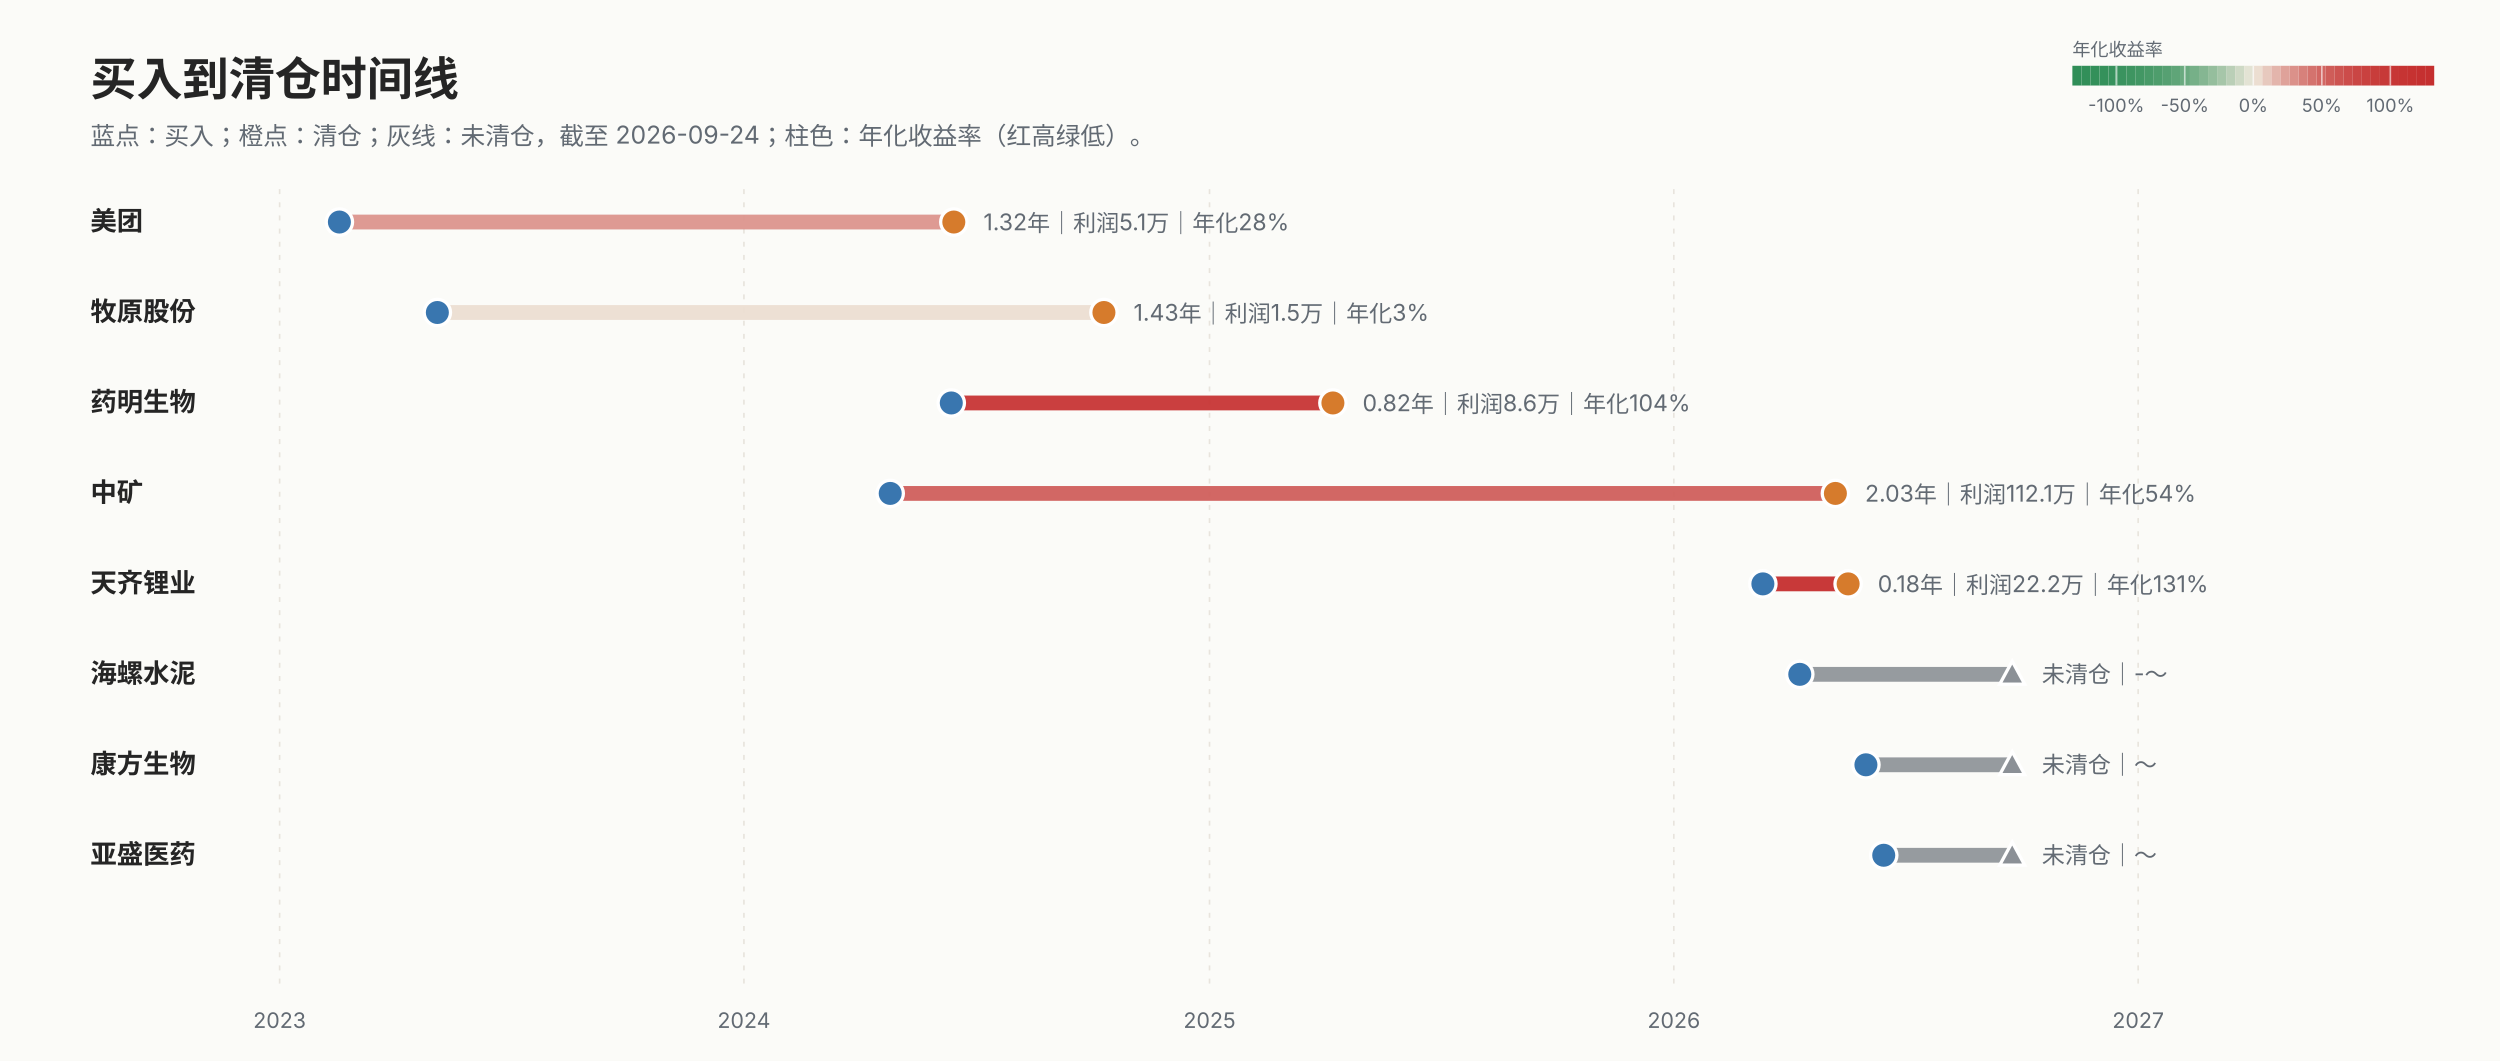
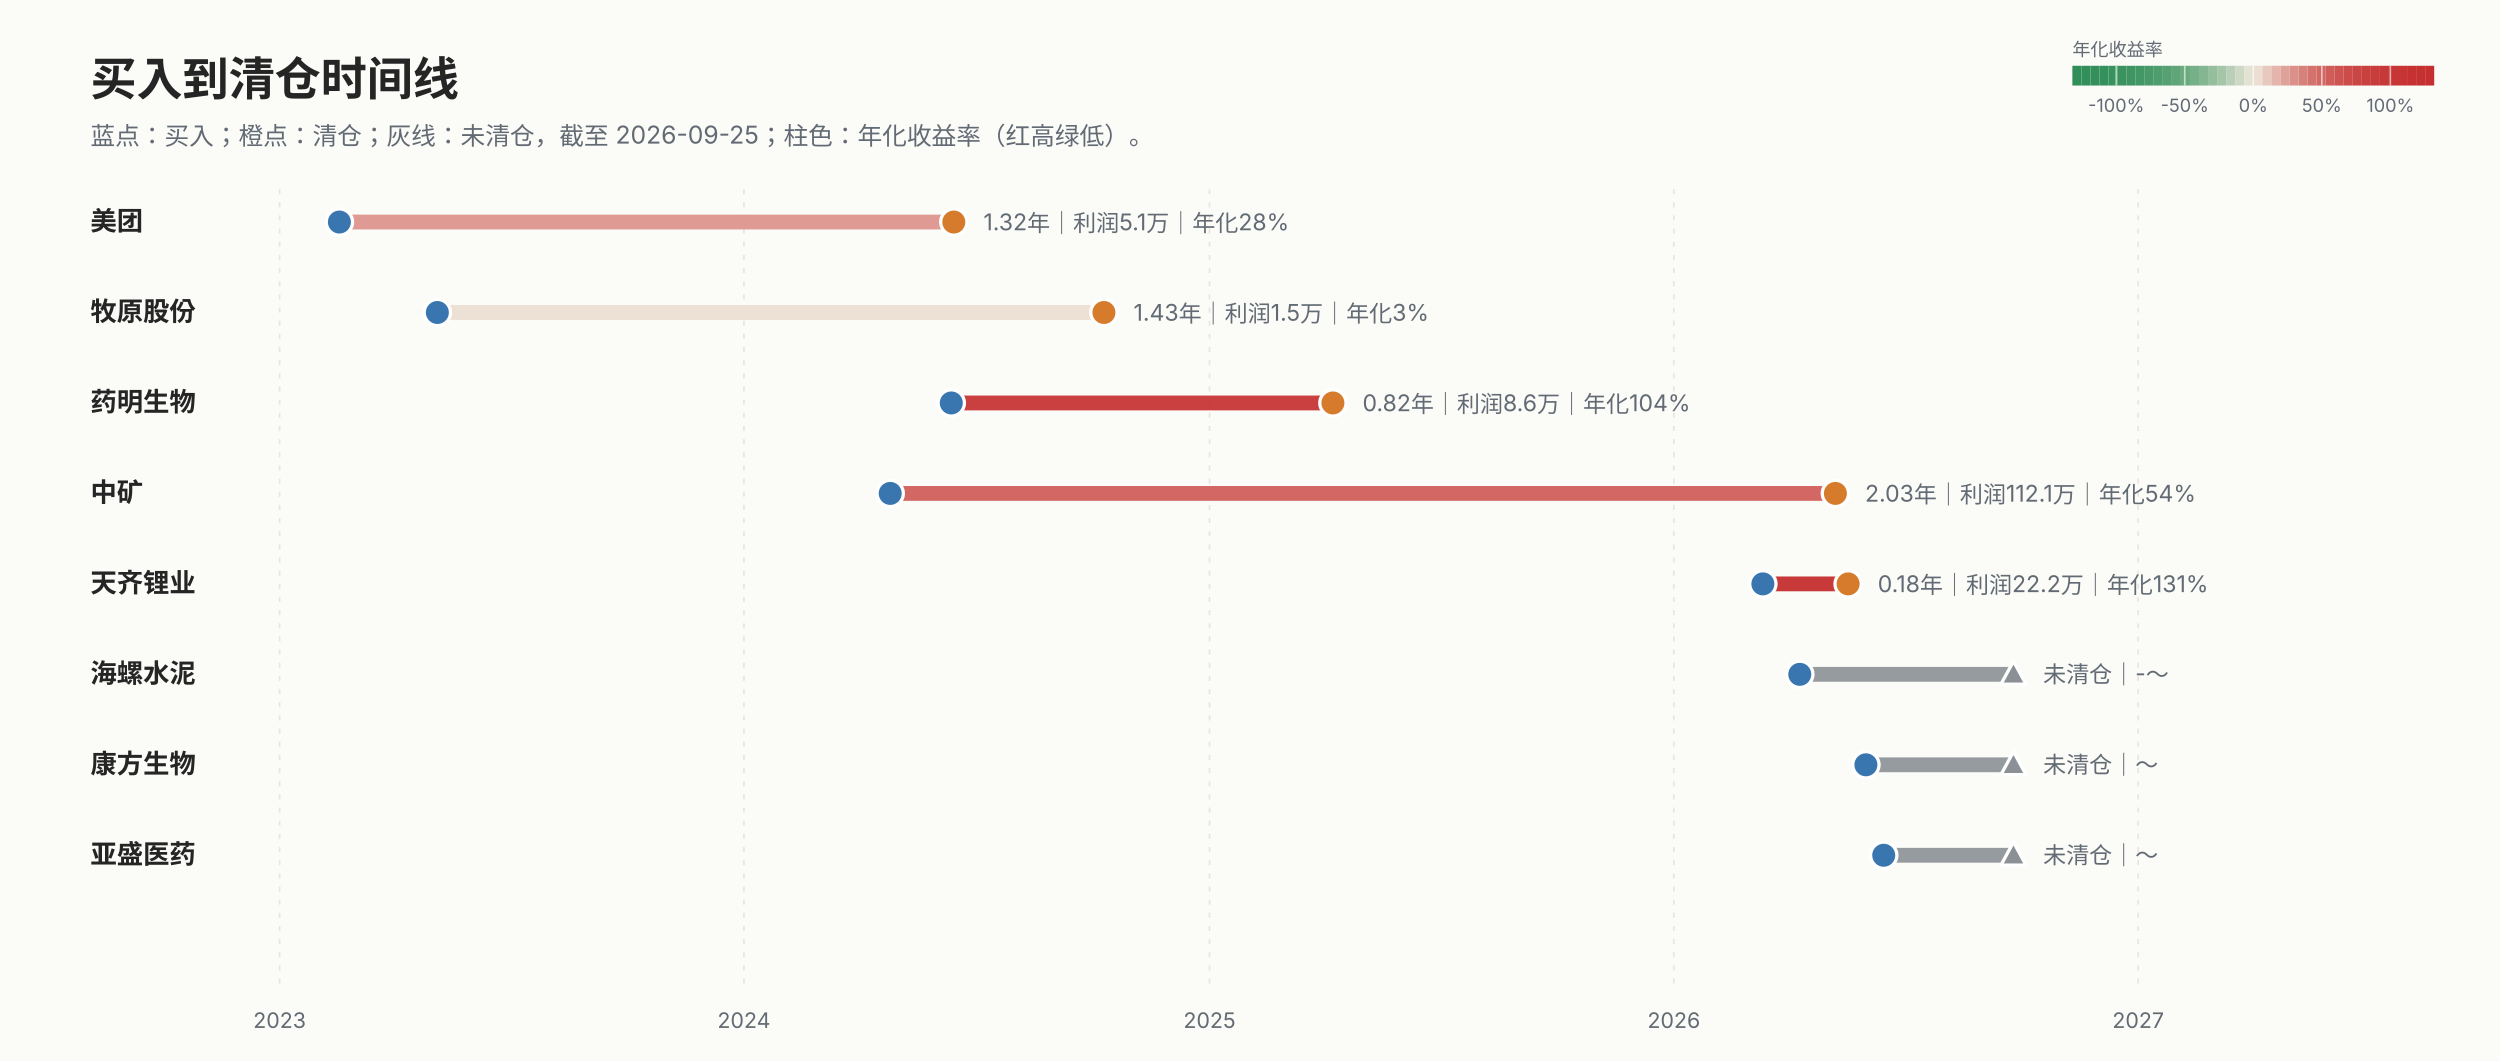
<svg xmlns="http://www.w3.org/2000/svg" width="1520" height="645" viewBox="0 0 1520 645" role="img" aria-label="买入到清仓时间线">
  <rect width="100%" height="100%" fill="#fbfbf8" />
  <style>text{font-family:"Inter","Noto Sans SC","PingFang SC","Microsoft YaHei",Arial,sans-serif;}</style>
  <text x="55" y="58" font-size="28" font-weight="700" fill="#252525">买入到清仓时间线</text>
  <g>
    <rect x="1260.00" y="40" width="5.50" height="12" fill="#308e58" />
    <rect x="1265.50" y="40" width="5.50" height="12" fill="#328f59" />
    <rect x="1271.00" y="40" width="5.50" height="12" fill="#33905a" />
    <rect x="1276.50" y="40" width="5.50" height="12" fill="#35915b" />
    <rect x="1282.00" y="40" width="5.50" height="12" fill="#37925d" />
    <rect x="1287.50" y="40" width="5.50" height="12" fill="#3a935f" />
    <rect x="1293.00" y="40" width="5.50" height="12" fill="#3e9561" />
    <rect x="1298.50" y="40" width="5.50" height="12" fill="#429764" />
    <rect x="1304.00" y="40" width="5.50" height="12" fill="#489a68" />
    <rect x="1309.50" y="40" width="5.50" height="12" fill="#4e9d6c" />
    <rect x="1315.00" y="40" width="5.50" height="12" fill="#56a072" />
    <rect x="1320.50" y="40" width="5.50" height="12" fill="#5fa578" />
    <rect x="1326.00" y="40" width="5.50" height="12" fill="#6aaa7f" />
    <rect x="1331.50" y="40" width="5.50" height="12" fill="#76b088" />
    <rect x="1337.00" y="40" width="5.50" height="12" fill="#85b692" />
    <rect x="1342.50" y="40" width="5.50" height="12" fill="#95be9d" />
    <rect x="1348.00" y="40" width="5.50" height="12" fill="#a6c6a9" />
    <rect x="1353.50" y="40" width="5.50" height="12" fill="#bacfb7" />
    <rect x="1359.00" y="40" width="5.50" height="12" fill="#ced9c5" />
    <rect x="1364.50" y="40" width="5.50" height="12" fill="#e3e3d4" />
    <rect x="1370.00" y="40" width="5.50" height="12" fill="#ecded1" />
    <rect x="1375.50" y="40" width="5.50" height="12" fill="#e7c9be" />
    <rect x="1381.00" y="40" width="5.50" height="12" fill="#e3b5ac" />
    <rect x="1386.50" y="40" width="5.50" height="12" fill="#dfa29a" />
    <rect x="1392.00" y="40" width="5.50" height="12" fill="#db918a" />
    <rect x="1397.50" y="40" width="5.50" height="12" fill="#d7817b" />
    <rect x="1403.00" y="40" width="5.50" height="12" fill="#d4736e" />
    <rect x="1408.50" y="40" width="5.50" height="12" fill="#d26763" />
    <rect x="1414.00" y="40" width="5.50" height="12" fill="#cf5d59" />
    <rect x="1419.50" y="40" width="5.50" height="12" fill="#cd5451" />
    <rect x="1425.00" y="40" width="5.50" height="12" fill="#cc4c4a" />
    <rect x="1430.50" y="40" width="5.50" height="12" fill="#ca4644" />
    <rect x="1436.00" y="40" width="5.50" height="12" fill="#c9413f" />
    <rect x="1441.50" y="40" width="5.50" height="12" fill="#c83d3b" />
    <rect x="1447.00" y="40" width="5.50" height="12" fill="#c73938" />
    <rect x="1452.50" y="40" width="5.50" height="12" fill="#c73635" />
    <rect x="1458.00" y="40" width="5.50" height="12" fill="#c63433" />
    <rect x="1463.50" y="40" width="5.50" height="12" fill="#c63231" />
    <rect x="1469.00" y="40" width="5.50" height="12" fill="#c53030" />
    <rect x="1474.50" y="40" width="5.50" height="12" fill="#c52f2f" />
    <line x1="1286.67" y1="40" x2="1286.67" y2="52" stroke="#fff" stroke-width="1" opacity=".6" />
    <text x="1286.67" y="68" font-size="11" fill="#626a73" text-anchor="middle">-100%</text>
    <line x1="1328.33" y1="40" x2="1328.33" y2="52" stroke="#fff" stroke-width="1" opacity=".6" />
    <text x="1328.33" y="68" font-size="11" fill="#626a73" text-anchor="middle">-50%</text>
    <line x1="1370.00" y1="40" x2="1370.00" y2="52" stroke="#fff" stroke-width="1" opacity=".6" />
    <text x="1370.00" y="68" font-size="11" fill="#626a73" text-anchor="middle">0%</text>
    <line x1="1411.67" y1="40" x2="1411.67" y2="52" stroke="#fff" stroke-width="1" opacity=".6" />
    <text x="1411.67" y="68" font-size="11" fill="#626a73" text-anchor="middle">50%</text>
    <line x1="1453.33" y1="40" x2="1453.33" y2="52" stroke="#fff" stroke-width="1" opacity=".6" />
    <text x="1453.33" y="68" font-size="11" fill="#626a73" text-anchor="middle">100%</text>
    <text x="1260" y="34" font-size="11" fill="#626a73">年化收益率</text>
  </g>
-   <text x="55" y="88" font-size="15" fill="#626a73">蓝点：买入；橙点：清仓；灰线：未清仓，截至 2026-09-24；柱色：年化收益率（红高绿低）。</text>
+   <text x="55" y="88" font-size="15" fill="#626a73">蓝点：买入；橙点：清仓；灰线：未清仓，截至 2026-09-25；柱色：年化收益率（红高绿低）。</text>
  <line x1="170.00" y1="115" x2="170.00" y2="600" stroke="#ddd7ce" opacity=".65" stroke-dasharray="3 5" />
  <text x="170.00" y="625" font-size="13" fill="#626a73" text-anchor="middle">2023</text>
  <line x1="452.31" y1="115" x2="452.31" y2="600" stroke="#ddd7ce" opacity=".65" stroke-dasharray="3 5" />
  <text x="452.31" y="625" font-size="13" fill="#626a73" text-anchor="middle">2024</text>
  <line x1="735.39" y1="115" x2="735.39" y2="600" stroke="#ddd7ce" opacity=".65" stroke-dasharray="3 5" />
  <text x="735.39" y="625" font-size="13" fill="#626a73" text-anchor="middle">2025</text>
  <line x1="1017.69" y1="115" x2="1017.69" y2="600" stroke="#ddd7ce" opacity=".65" stroke-dasharray="3 5" />
  <text x="1017.69" y="625" font-size="13" fill="#626a73" text-anchor="middle">2026</text>
  <line x1="1300.00" y1="115" x2="1300.00" y2="600" stroke="#ddd7ce" opacity=".65" stroke-dasharray="3 5" />
  <text x="1300.00" y="625" font-size="13" fill="#626a73" text-anchor="middle">2027</text>
  <text x="55" y="140" font-size="16" font-weight="700" fill="#252525">美团</text>
  <line x1="206.35" y1="135" x2="579.92" y2="135" stroke="#dc958e" stroke-width="9" opacity=".95" />
  <circle cx="579.92" cy="135" r="8" fill="#d67b2c" stroke="#fff" stroke-width="2" />
  <circle cx="206.35" cy="135" r="8" fill="#3976af" stroke="#fff" stroke-width="2" />
  <text x="597.92" y="140" font-size="14" fill="#626a73">1.32年｜利润5.1万｜年化28%</text>
  <text x="55" y="195" font-size="16" font-weight="700" fill="#252525">牧原股份</text>
  <line x1="265.91" y1="190" x2="671.19" y2="190" stroke="#ecded2" stroke-width="9" opacity=".95" />
  <circle cx="671.19" cy="190" r="8" fill="#d67b2c" stroke="#fff" stroke-width="2" />
  <circle cx="265.91" cy="190" r="8" fill="#3976af" stroke="#fff" stroke-width="2" />
  <text x="689.19" y="195" font-size="14" fill="#626a73">1.43年｜利润1.5万｜年化3%</text>
  <text x="55" y="250" font-size="16" font-weight="700" fill="#252525">药明生物</text>
  <line x1="578.38" y1="245" x2="810.41" y2="245" stroke="#c73535" stroke-width="9" opacity=".95" />
  <circle cx="810.41" cy="245" r="8" fill="#d67b2c" stroke="#fff" stroke-width="2" />
  <circle cx="578.38" cy="245" r="8" fill="#3976af" stroke="#fff" stroke-width="2" />
  <text x="828.41" y="250" font-size="14" fill="#626a73">0.82年｜利润8.6万｜年化104%</text>
  <text x="55" y="305" font-size="16" font-weight="700" fill="#252525">中矿</text>
  <line x1="541.25" y1="300" x2="1115.92" y2="300" stroke="#d0605c" stroke-width="9" opacity=".95" />
  <circle cx="1115.92" cy="300" r="8" fill="#d67b2c" stroke="#fff" stroke-width="2" />
  <circle cx="541.25" cy="300" r="8" fill="#3976af" stroke="#fff" stroke-width="2" />
  <text x="1133.92" y="305" font-size="14" fill="#626a73">2.03年｜利润112.1万｜年化54%</text>
  <text x="55" y="360" font-size="16" font-weight="700" fill="#252525">天齐锂业</text>
  <line x1="1071.83" y1="355" x2="1123.66" y2="355" stroke="#c52f2f" stroke-width="9" opacity=".95" />
  <circle cx="1123.66" cy="355" r="8" fill="#d67b2c" stroke="#fff" stroke-width="2" />
  <circle cx="1071.83" cy="355" r="8" fill="#3976af" stroke="#fff" stroke-width="2" />
  <text x="1141.66" y="360" font-size="14" fill="#626a73">0.18年｜利润22.2万｜年化131%</text>
  <text x="55" y="415" font-size="16" font-weight="700" fill="#252525">海螺水泥</text>
-   <line x1="1094.26" y1="410" x2="1223.43" y2="410" stroke="#8b9096" stroke-width="9" opacity=".9" />
-   <polygon points="1223.43,402 1215.83,416 1231.03,416" fill="#8b9096" stroke="#fff" stroke-width="2" />
+   <line x1="1094.26" y1="410" x2="1224.20" y2="410" stroke="#8b9096" stroke-width="9" opacity=".9" />
+   <polygon points="1224.20,402 1216.60,416 1231.80,416" fill="#8b9096" stroke="#fff" stroke-width="2" />
  <circle cx="1094.26" cy="410" r="8" fill="#3976af" stroke="#fff" stroke-width="2" />
-   <text x="1241.43" y="415" font-size="14" fill="#626a73">未清仓｜-～</text>
+   <text x="1242.20" y="415" font-size="14" fill="#626a73">未清仓｜-～</text>
  <text x="55" y="470" font-size="16" font-weight="700" fill="#252525">康方生物</text>
-   <line x1="1134.48" y1="465" x2="1223.43" y2="465" stroke="#8b9096" stroke-width="9" opacity=".9" />
-   <polygon points="1223.43,457 1215.83,471 1231.03,471" fill="#8b9096" stroke="#fff" stroke-width="2" />
+   <line x1="1134.48" y1="465" x2="1224.20" y2="465" stroke="#8b9096" stroke-width="9" opacity=".9" />
+   <polygon points="1224.20,457 1216.60,471 1231.80,471" fill="#8b9096" stroke="#fff" stroke-width="2" />
  <circle cx="1134.48" cy="465" r="8" fill="#3976af" stroke="#fff" stroke-width="2" />
-   <text x="1241.43" y="470" font-size="14" fill="#626a73">未清仓｜～</text>
+   <text x="1242.20" y="470" font-size="14" fill="#626a73">未清仓｜～</text>
  <text x="55" y="525" font-size="16" font-weight="700" fill="#252525">亚盛医药</text>
-   <line x1="1145.31" y1="520" x2="1223.43" y2="520" stroke="#8b9096" stroke-width="9" opacity=".9" />
-   <polygon points="1223.43,512 1215.83,526 1231.03,526" fill="#8b9096" stroke="#fff" stroke-width="2" />
+   <line x1="1145.31" y1="520" x2="1224.20" y2="520" stroke="#8b9096" stroke-width="9" opacity=".9" />
+   <polygon points="1224.20,512 1216.60,526 1231.80,526" fill="#8b9096" stroke="#fff" stroke-width="2" />
  <circle cx="1145.31" cy="520" r="8" fill="#3976af" stroke="#fff" stroke-width="2" />
-   <text x="1241.43" y="525" font-size="14" fill="#626a73">未清仓｜～</text>
+   <text x="1242.20" y="525" font-size="14" fill="#626a73">未清仓｜～</text>
</svg>
